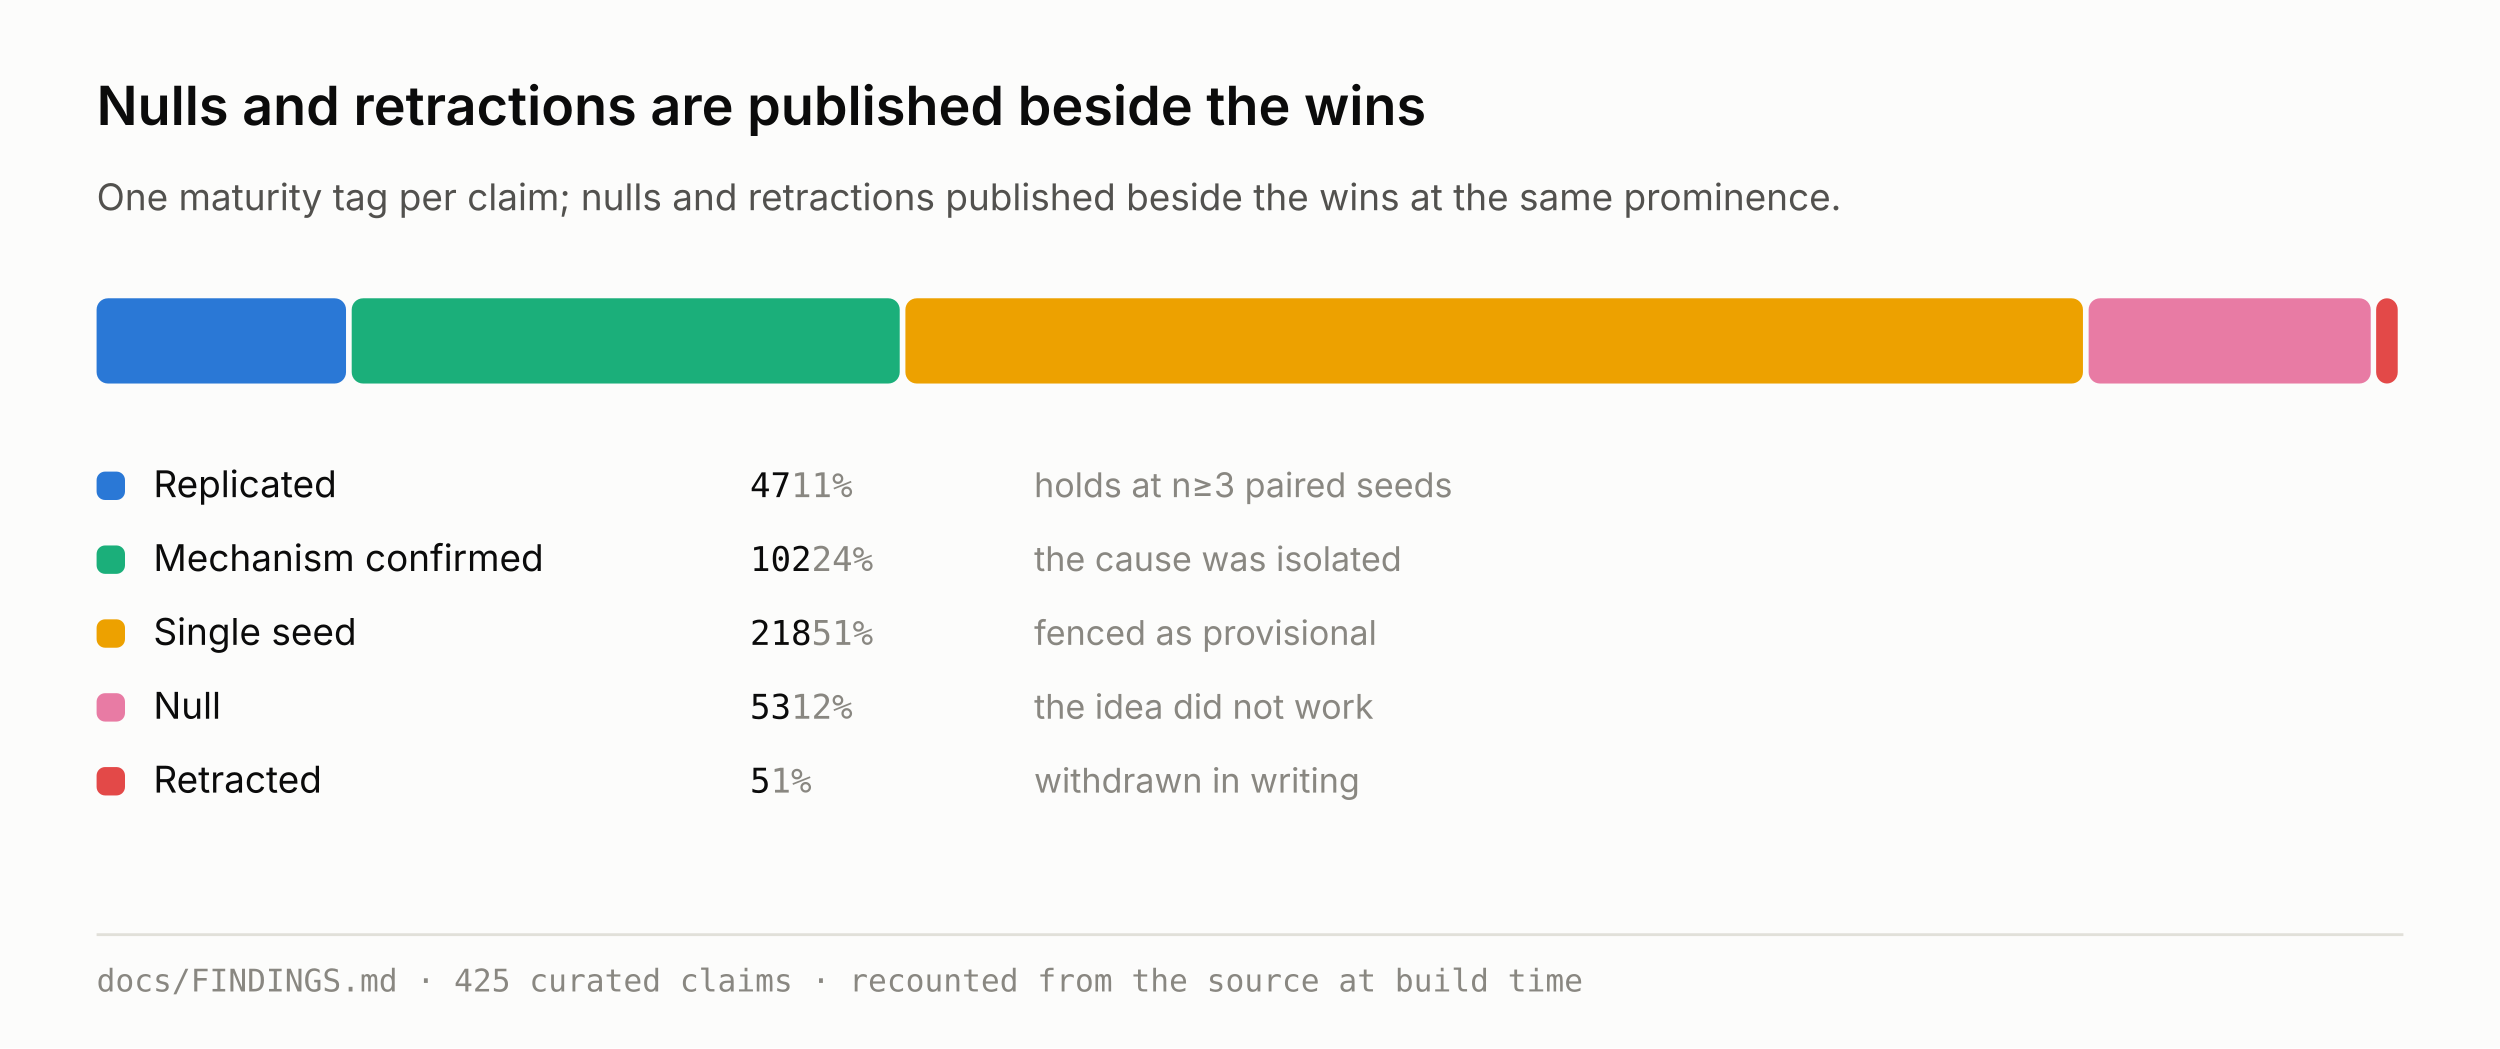
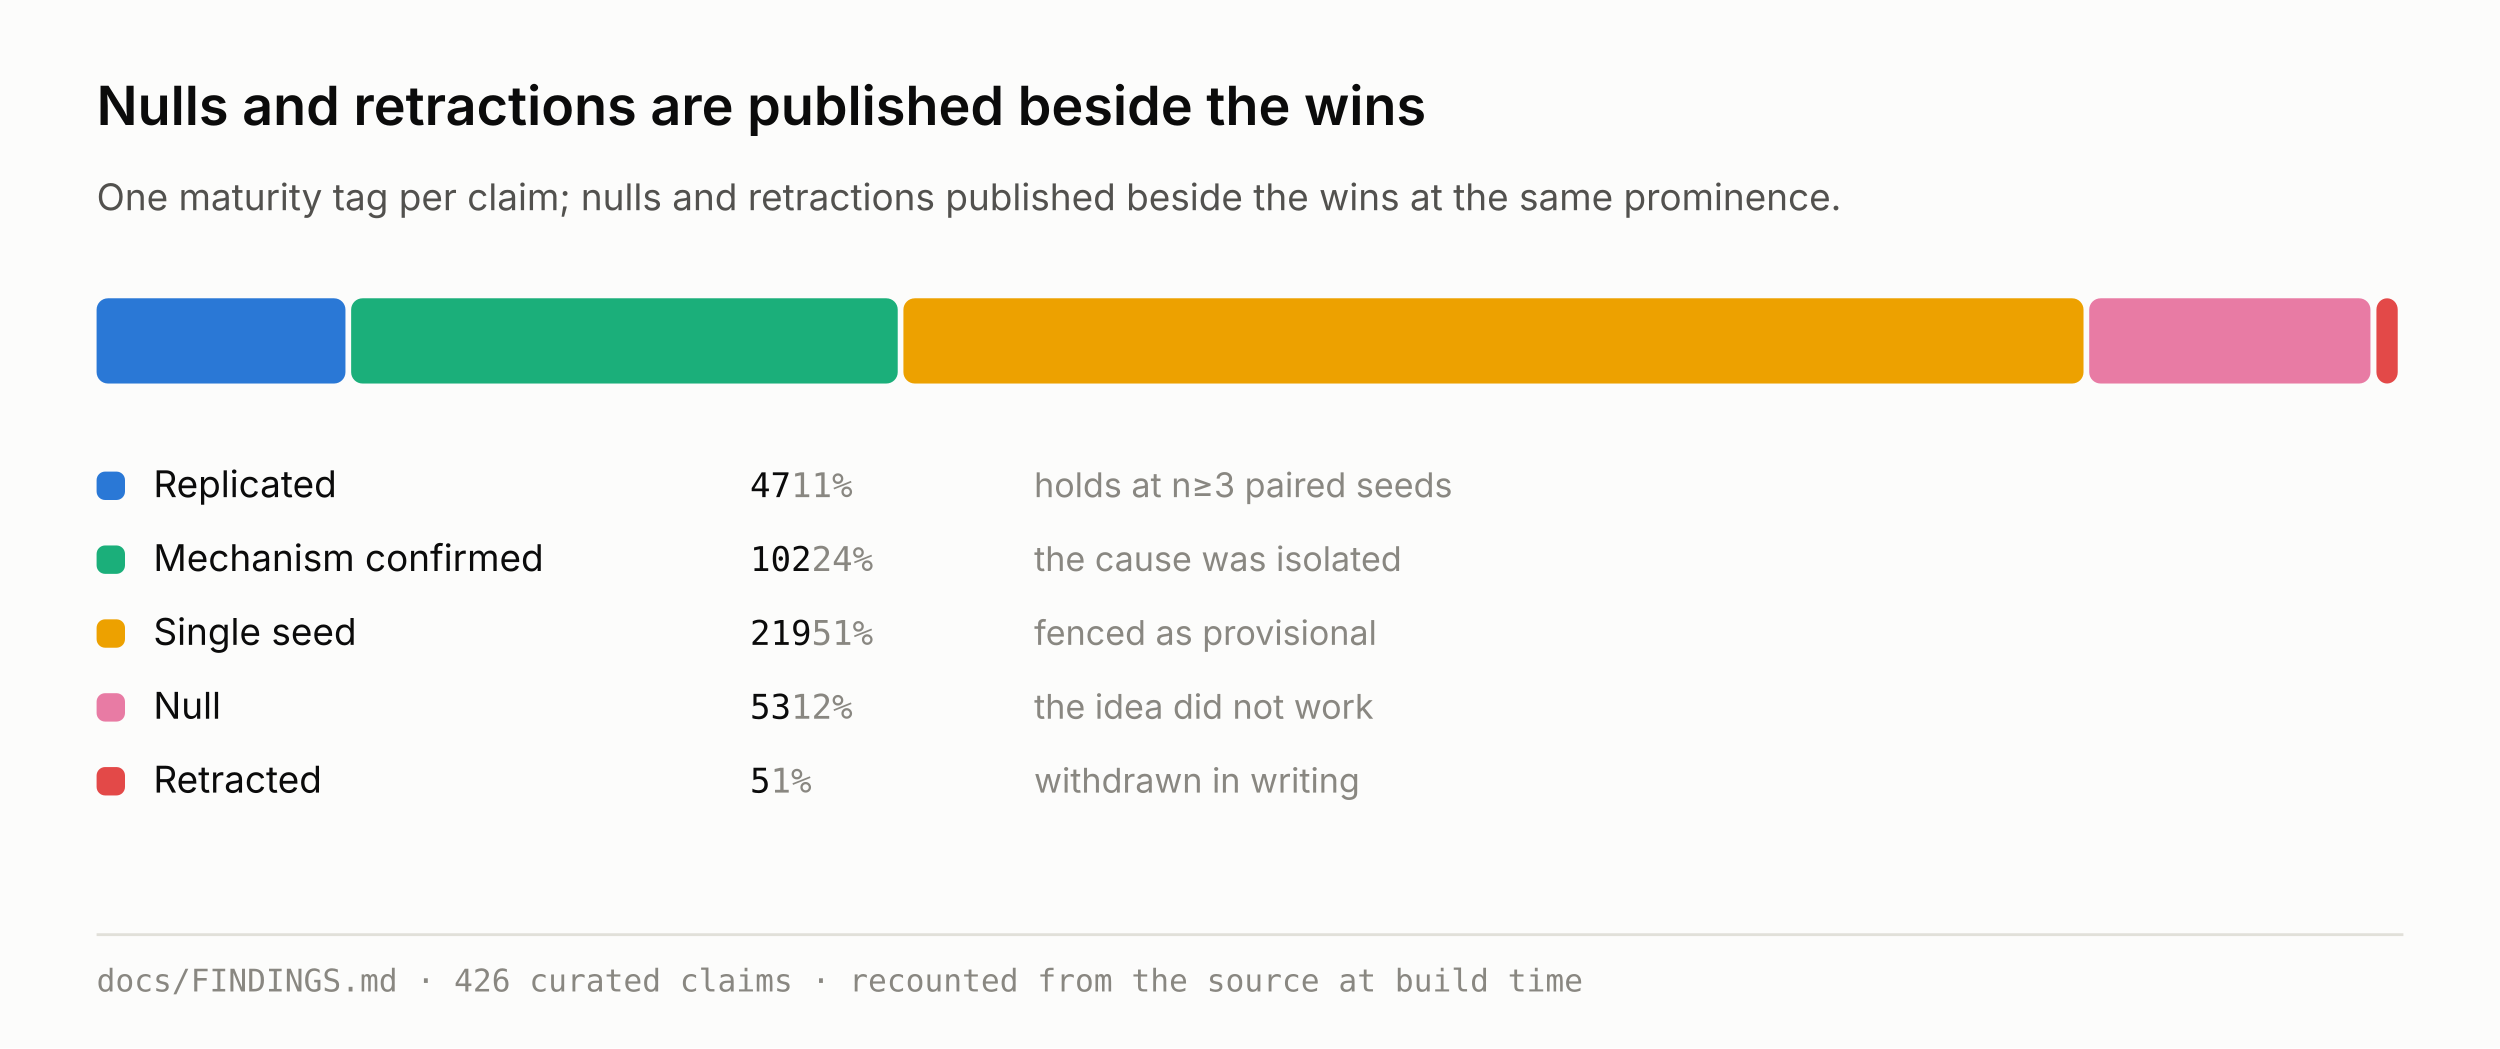
<svg xmlns="http://www.w3.org/2000/svg" width="880" height="369" viewBox="0 0 880 369" role="img">
  <rect width="880" height="369" fill="#fcfcfb" />
  <text x="34" y="44" font-family="Inter, -apple-system, BlinkMacSystemFont, 'Segoe UI', sans-serif" font-size="19" font-weight="600" fill="#0b0b0b">Nulls and retractions are published beside the wins</text>
  <text x="34" y="74" font-family="Inter, -apple-system, BlinkMacSystemFont, 'Segoe UI', sans-serif" font-size="13" fill="#52514e">One maturity tag per claim; nulls and retractions published beside the wins at the same prominence.</text>
-   <rect x="34.0" y="105" width="87.8" height="30" rx="4" fill="#2a78d6" />
-   <rect x="123.8" y="105" width="192.9" height="30" rx="4" fill="#1baf7a" />
-   <rect x="318.7" y="105" width="414.5" height="30" rx="4" fill="#eda100" />
-   <rect x="735.2" y="105" width="99.3" height="30" rx="4" fill="#e87ba4" />
-   <rect x="836.4" y="105" width="7.6" height="30" rx="4" fill="#e34948" />
+   <rect x="34.0" y="105" width="87.6" height="30" rx="4" fill="#2a78d6" />
+   <rect x="123.6" y="105" width="192.4" height="30" rx="4" fill="#1baf7a" />
+   <rect x="318.0" y="105" width="415.4" height="30" rx="4" fill="#eda100" />
+   <rect x="735.4" y="105" width="99.0" height="30" rx="4" fill="#e87ba4" />
+   <rect x="836.5" y="105" width="7.5" height="30" rx="4" fill="#e34948" />
  <rect x="34" y="166" width="10" height="10" rx="3" fill="#2a78d6" />
  <text x="54" y="175" font-family="Inter, -apple-system, BlinkMacSystemFont, 'Segoe UI', sans-serif" font-size="13" fill="#0b0b0b">Replicated</text>
  <text x="264" y="175" font-family="'JetBrains Mono', ui-monospace, SFMono-Regular, Menlo, monospace" font-size="12" fill="#0b0b0b">47<tspan fill="#898781">  11%</tspan>
  </text>
  <text x="364" y="175" font-family="Inter, -apple-system, BlinkMacSystemFont, 'Segoe UI', sans-serif" font-size="12" fill="#898781">holds at n≥3 paired seeds</text>
  <rect x="34" y="192" width="10" height="10" rx="3" fill="#1baf7a" />
  <text x="54" y="201" font-family="Inter, -apple-system, BlinkMacSystemFont, 'Segoe UI', sans-serif" font-size="13" fill="#0b0b0b">Mechanism confirmed</text>
  <text x="264" y="201" font-family="'JetBrains Mono', ui-monospace, SFMono-Regular, Menlo, monospace" font-size="12" fill="#0b0b0b">102<tspan fill="#898781">  24%</tspan>
  </text>
  <text x="364" y="201" font-family="Inter, -apple-system, BlinkMacSystemFont, 'Segoe UI', sans-serif" font-size="12" fill="#898781">the cause was isolated</text>
  <rect x="34" y="218" width="10" height="10" rx="3" fill="#eda100" />
  <text x="54" y="227" font-family="Inter, -apple-system, BlinkMacSystemFont, 'Segoe UI', sans-serif" font-size="13" fill="#0b0b0b">Single seed</text>
-   <text x="264" y="227" font-family="'JetBrains Mono', ui-monospace, SFMono-Regular, Menlo, monospace" font-size="12" fill="#0b0b0b">218<tspan fill="#898781">  51%</tspan>
+   <text x="264" y="227" font-family="'JetBrains Mono', ui-monospace, SFMono-Regular, Menlo, monospace" font-size="12" fill="#0b0b0b">219<tspan fill="#898781">  51%</tspan>
  </text>
  <text x="364" y="227" font-family="Inter, -apple-system, BlinkMacSystemFont, 'Segoe UI', sans-serif" font-size="12" fill="#898781">fenced as provisional</text>
  <rect x="34" y="244" width="10" height="10" rx="3" fill="#e87ba4" />
  <text x="54" y="253" font-family="Inter, -apple-system, BlinkMacSystemFont, 'Segoe UI', sans-serif" font-size="13" fill="#0b0b0b">Null</text>
  <text x="264" y="253" font-family="'JetBrains Mono', ui-monospace, SFMono-Regular, Menlo, monospace" font-size="12" fill="#0b0b0b">53<tspan fill="#898781">  12%</tspan>
  </text>
  <text x="364" y="253" font-family="Inter, -apple-system, BlinkMacSystemFont, 'Segoe UI', sans-serif" font-size="12" fill="#898781">the idea did not work</text>
  <rect x="34" y="270" width="10" height="10" rx="3" fill="#e34948" />
  <text x="54" y="279" font-family="Inter, -apple-system, BlinkMacSystemFont, 'Segoe UI', sans-serif" font-size="13" fill="#0b0b0b">Retracted</text>
  <text x="264" y="279" font-family="'JetBrains Mono', ui-monospace, SFMono-Regular, Menlo, monospace" font-size="12" fill="#0b0b0b">5<tspan fill="#898781">  1%</tspan>
  </text>
  <text x="364" y="279" font-family="Inter, -apple-system, BlinkMacSystemFont, 'Segoe UI', sans-serif" font-size="12" fill="#898781">withdrawn in writing</text>
  <line x1="34" y1="329" x2="846" y2="329" stroke="#e1e0d9" stroke-width="1" />
-   <text x="34" y="349" font-family="'JetBrains Mono', ui-monospace, SFMono-Regular, Menlo, monospace" font-size="11" fill="#898781">docs/FINDINGS.md · 425 curated claims · recounted from the source at build time</text>
+   <text x="34" y="349" font-family="'JetBrains Mono', ui-monospace, SFMono-Regular, Menlo, monospace" font-size="11" fill="#898781">docs/FINDINGS.md · 426 curated claims · recounted from the source at build time</text>
</svg>
